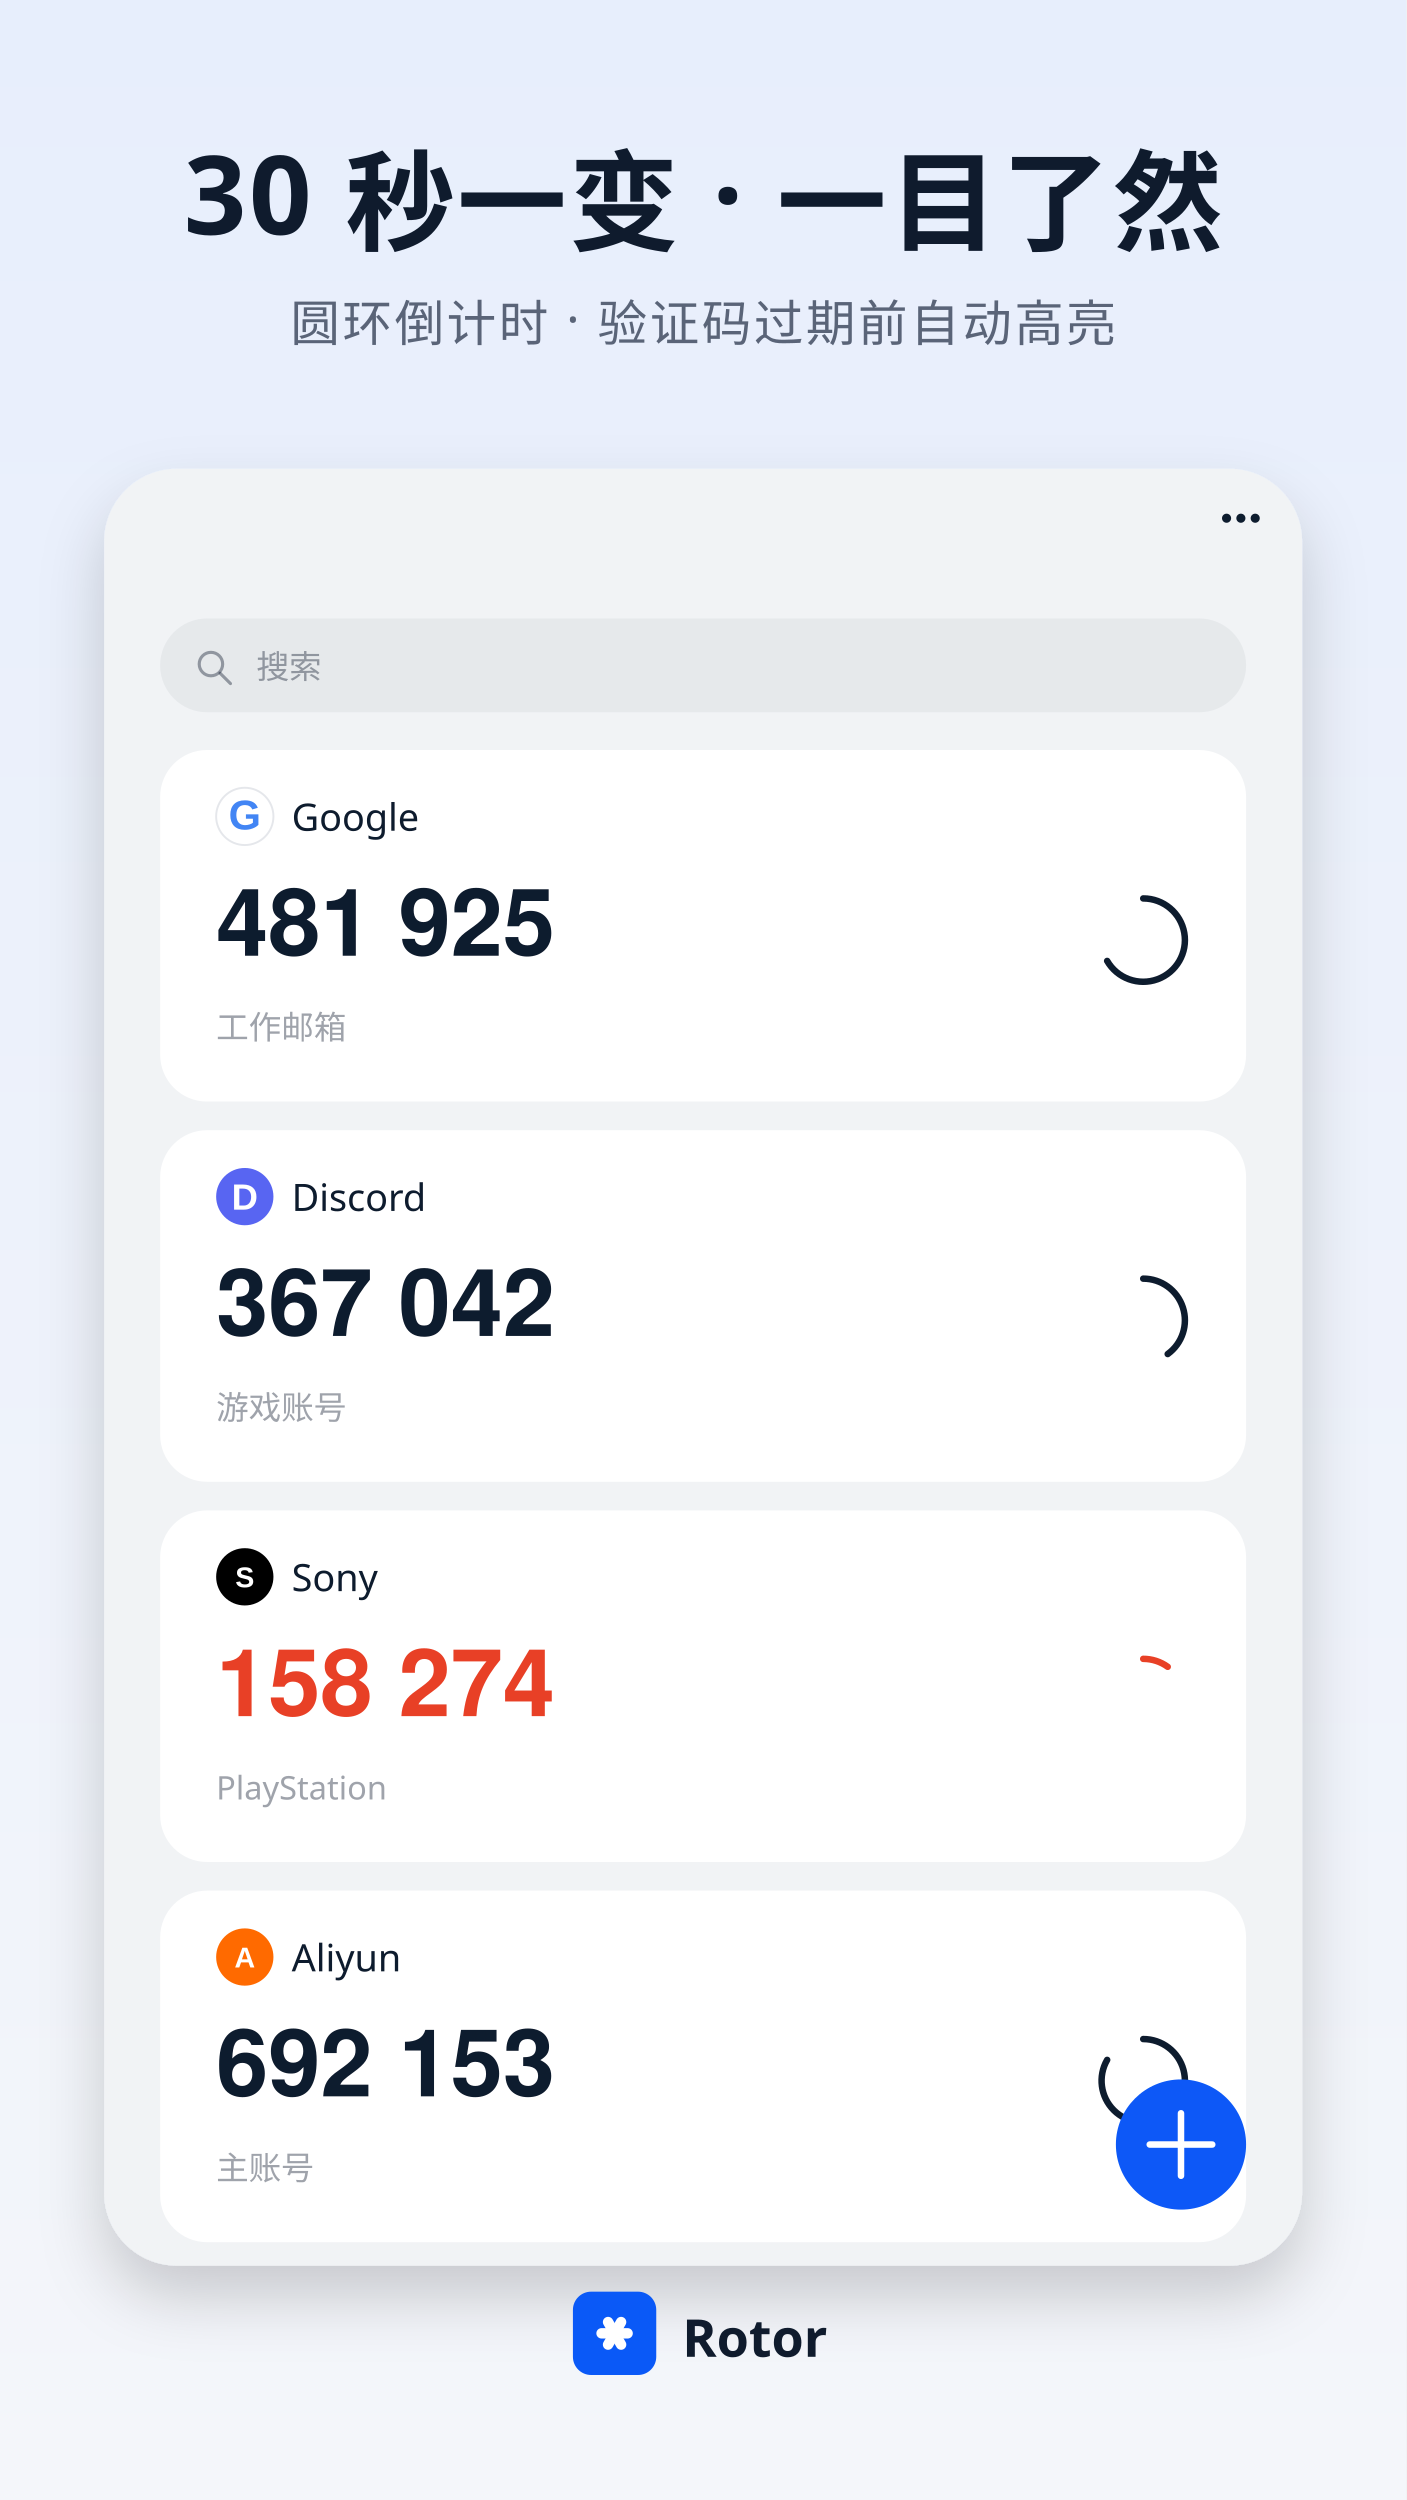
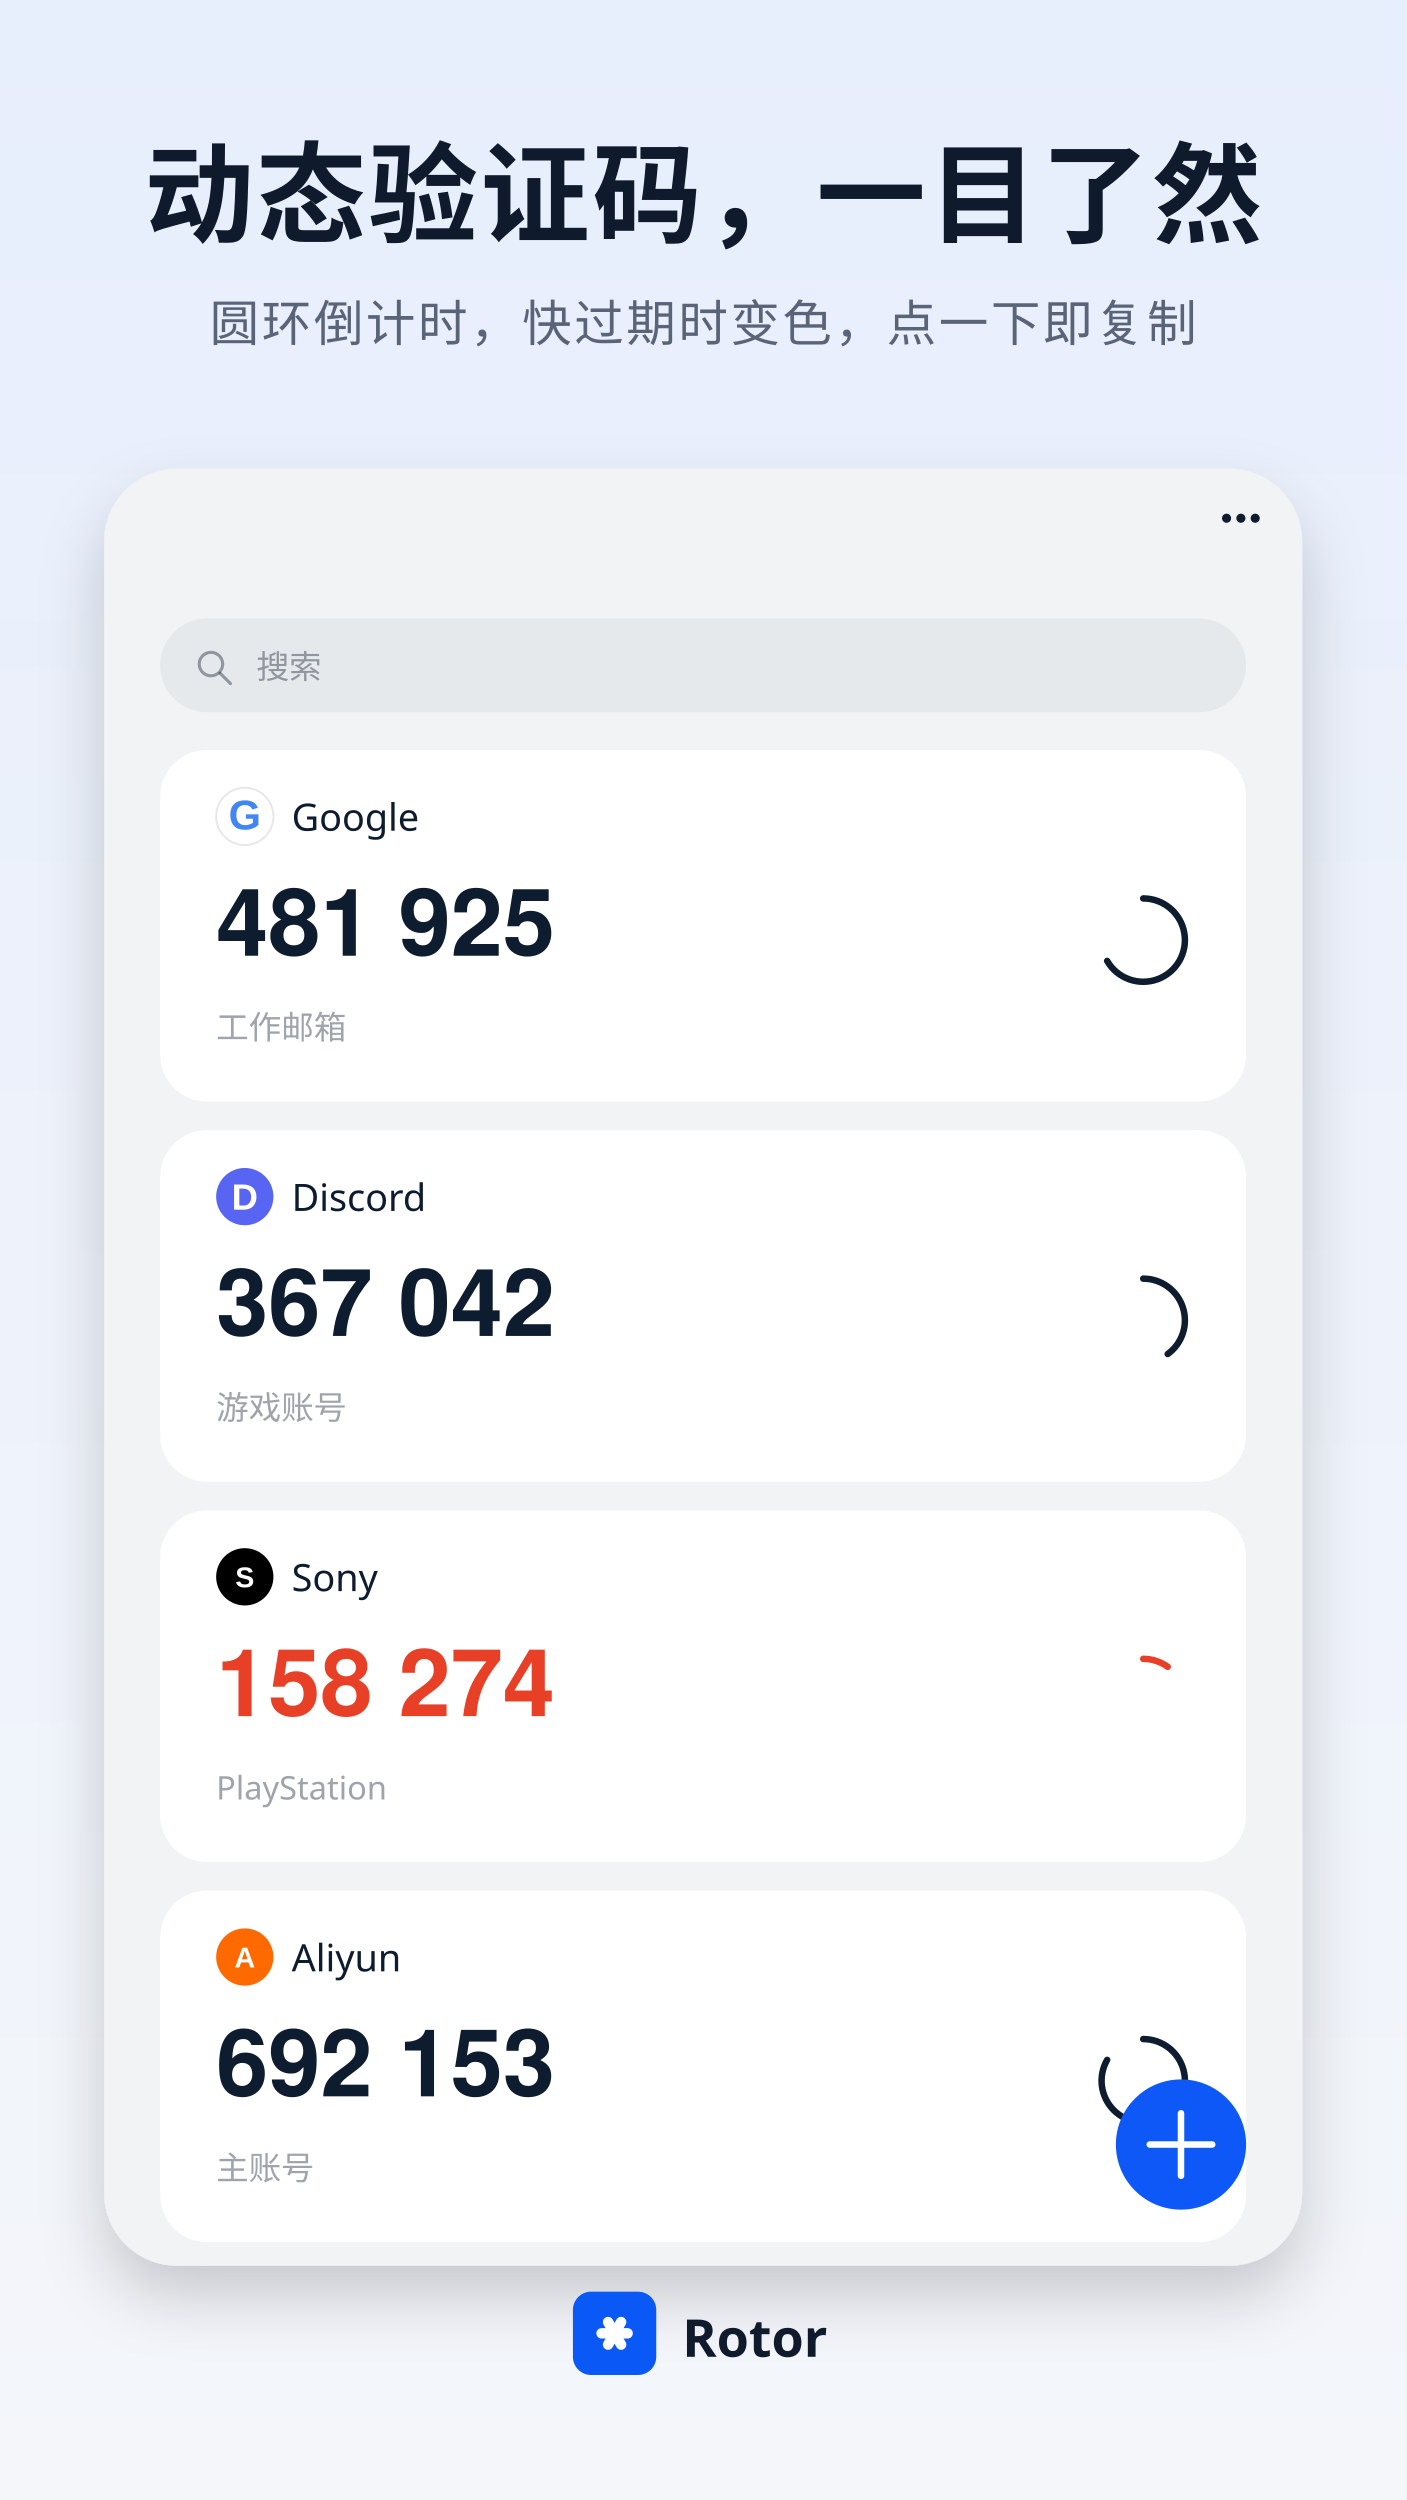
<svg xmlns="http://www.w3.org/2000/svg" width="1080" height="1920" viewBox="0 0 1080 1920">
  <defs>
    <linearGradient id="bg" x1="0" y1="0" x2="0" y2="1">
      <stop offset="0" stop-color="#E7EEFC" />
      <stop offset="1" stop-color="#F4F6FA" />
    </linearGradient>
    <filter id="phoneShadow" x="-10%" y="-5%" width="120%" height="115%">
      <feGaussianBlur in="SourceAlpha" stdDeviation="24" />
      <feOffset dx="0" dy="24" />
      <feComponentTransfer>
        <feFuncA type="linear" slope="0.18" />
      </feComponentTransfer>
      <feMerge>
        <feMergeNode />
        <feMergeNode in="SourceGraphic" />
      </feMerge>
    </filter>
  </defs>
  <rect width="1080" height="1920" fill="url(#bg)" />
-   <text x="540" y="180" text-anchor="middle" font-family="PingFang SC, Hiragino Sans GB, Heiti SC, sans-serif" font-size="84" font-weight="800" fill="#0F1B2D" letter-spacing="2">30 秒一变 · 一目了然</text>
-   <text x="540" y="262" text-anchor="middle" font-family="PingFang SC, Hiragino Sans GB, Heiti SC, sans-serif" font-size="38" font-weight="400" fill="#5A6478" letter-spacing="2">圆环倒计时 · 验证码过期前自动高亮</text>
+   <text x="540" y="180" text-anchor="middle" font-family="PingFang SC, Hiragino Sans GB, Heiti SC, sans-serif" font-size="84" font-weight="800" fill="#0F1B2D" letter-spacing="2">动态验证码，一目了然</text>
+   <text x="540" y="262" text-anchor="middle" font-family="PingFang SC, Hiragino Sans GB, Heiti SC, sans-serif" font-size="38" font-weight="400" fill="#5A6478" letter-spacing="2">圆环倒计时，快过期时变色，点一下即复制</text>
  <g filter="url(#phoneShadow)" transform="translate(80 360)">
    <rect x="0" y="0" width="920" height="1380" rx="56" fill="#F1F3F5" />
    <g transform="translate(862 38)">
      <circle cx="0" cy="0" r="3.5" fill="#0F1B2D" />
      <circle cx="11" cy="0" r="3.5" fill="#0F1B2D" />
      <circle cx="22" cy="0" r="3.5" fill="#0F1B2D" />
    </g>
    <g transform="translate(43 115)">
      <rect x="0" y="0" width="834" height="72" rx="36" fill="#0F1B2D" fill-opacity="0.05" />
      <g transform="translate(28 24)" stroke="#0F1B2D" stroke-opacity="0.4" stroke-width="2.4" fill="none">
        <circle cx="11" cy="11" r="9" />
        <line x1="18" y1="18" x2="26" y2="26" stroke-linecap="round" />
      </g>
      <text x="74" y="46" font-family="PingFang SC, Hiragino Sans GB, Heiti SC, sans-serif" font-size="25" fill="#0F1B2D" fill-opacity="0.4">搜索</text>
    </g>
    <g transform="translate(43 216)">
      <rect x="0" y="0" width="834" height="270" rx="36" fill="#FFFFFF" />
      <g transform="translate(43 29)">
        <circle cx="22" cy="22" r="22" fill="#FFFFFF" stroke="#E5E7EB" stroke-width="1.5" />
        <text x="22" y="32" text-anchor="middle" font-family="Arial, sans-serif" font-size="32" font-weight="700" fill="#4285F4">G</text>
        <text x="58" y="33" font-family="PingFang SC, Hiragino Sans GB, Heiti SC, sans-serif" font-size="29" font-weight="500" fill="#0F1B2D">Google</text>
      </g>
      <text x="43" y="158" font-family="HarmonyOS Sans, Helvetica Neue, sans-serif" font-size="72" font-weight="800" fill="#0F1B2D">481 925</text>
      <g transform="translate(719 110)">
        <path d="M 36 4 A 32 32 0 1 1 8.3 52" fill="none" stroke="#0F1B2D" stroke-width="5" stroke-linecap="round" />
      </g>
      <text x="43" y="222" font-family="PingFang SC, Hiragino Sans GB, Heiti SC, sans-serif" font-size="25" fill="#0F1B2D" fill-opacity="0.4">工作邮箱</text>
    </g>
    <g transform="translate(43 508)">
      <rect x="0" y="0" width="834" height="270" rx="36" fill="#FFFFFF" />
      <g transform="translate(43 29)">
        <circle cx="22" cy="22" r="22" fill="#5865F2" />
        <text x="22" y="32" text-anchor="middle" font-family="Arial, sans-serif" font-size="28" font-weight="700" fill="#FFFFFF">D</text>
        <text x="58" y="33" font-family="PingFang SC, Hiragino Sans GB, Heiti SC, sans-serif" font-size="29" font-weight="500" fill="#0F1B2D">Discord</text>
      </g>
      <text x="43" y="158" font-family="HarmonyOS Sans, Helvetica Neue, sans-serif" font-size="72" font-weight="800" fill="#0F1B2D">367 042</text>
      <g transform="translate(719 110)">
        <path d="M 36 4 A 32 32 0 0 1 54.8 61.9" fill="none" stroke="#0F1B2D" stroke-width="5" stroke-linecap="round" />
      </g>
      <text x="43" y="222" font-family="PingFang SC, Hiragino Sans GB, Heiti SC, sans-serif" font-size="25" fill="#0F1B2D" fill-opacity="0.4">游戏账号</text>
    </g>
    <g transform="translate(43 800)">
      <rect x="0" y="0" width="834" height="270" rx="36" fill="#FFFFFF" />
      <g transform="translate(43 29)">
        <circle cx="22" cy="22" r="22" fill="#000000" />
        <text x="22" y="30" text-anchor="middle" font-family="Arial, sans-serif" font-size="22" font-weight="700" fill="#FFFFFF">S</text>
        <text x="58" y="33" font-family="PingFang SC, Hiragino Sans GB, Heiti SC, sans-serif" font-size="29" font-weight="500" fill="#0F1B2D">Sony</text>
      </g>
      <text x="43" y="158" font-family="HarmonyOS Sans, Helvetica Neue, sans-serif" font-size="72" font-weight="800" fill="#E84026">158 274</text>
      <g transform="translate(719 110)">
        <path d="M 36 4 A 32 32 0 0 1 54.8 10.1" fill="none" stroke="#E84026" stroke-width="5" stroke-linecap="round" />
      </g>
      <text x="43" y="222" font-family="PingFang SC, Hiragino Sans GB, Heiti SC, sans-serif" font-size="25" fill="#0F1B2D" fill-opacity="0.4">PlayStation</text>
    </g>
    <g transform="translate(43 1092)">
      <rect x="0" y="0" width="834" height="270" rx="36" fill="#FFFFFF" />
      <g transform="translate(43 29)">
        <circle cx="22" cy="22" r="22" fill="#FF6A00" />
        <text x="22" y="30" text-anchor="middle" font-family="Arial, sans-serif" font-size="22" font-weight="700" fill="#FFFFFF">A</text>
        <text x="58" y="33" font-family="PingFang SC, Hiragino Sans GB, Heiti SC, sans-serif" font-size="29" font-weight="500" fill="#0F1B2D">Aliyun</text>
      </g>
      <text x="43" y="158" font-family="HarmonyOS Sans, Helvetica Neue, sans-serif" font-size="72" font-weight="800" fill="#0F1B2D">692 153</text>
      <g transform="translate(719 110)">
        <path d="M 36 4 A 32 32 0 1 1 8.3 20" fill="none" stroke="#0F1B2D" stroke-width="5" stroke-linecap="round" />
      </g>
      <text x="43" y="222" font-family="PingFang SC, Hiragino Sans GB, Heiti SC, sans-serif" font-size="25" fill="#0F1B2D" fill-opacity="0.4">主账号</text>
    </g>
    <g transform="translate(777 1237)">
      <circle cx="50" cy="50" r="50" fill="#0A59F7" />
      <line x1="50" y1="26" x2="50" y2="74" stroke="#FFFFFF" stroke-width="5" stroke-linecap="round" />
      <line x1="26" y1="50" x2="74" y2="50" stroke="#FFFFFF" stroke-width="5" stroke-linecap="round" />
    </g>
  </g>
  <g transform="translate(440 1810)">
    <rect x="0" y="-50" width="64" height="64" rx="14" fill="#0A59F7" />
    <g transform="translate(32 -18)">
      <rect x="-14" y="-4" width="28" height="8" rx="4" fill="#FFFFFF" />
      <rect x="-14" y="-4" width="28" height="8" rx="4" fill="#FFFFFF" transform="rotate(60)" />
      <rect x="-14" y="-4" width="28" height="8" rx="4" fill="#FFFFFF" transform="rotate(120)" />
    </g>
    <text x="84" y="0" font-family="PingFang SC, Hiragino Sans GB, Heiti SC, sans-serif" font-size="40" font-weight="700" fill="#0F1B2D">Rotor</text>
  </g>
</svg>
